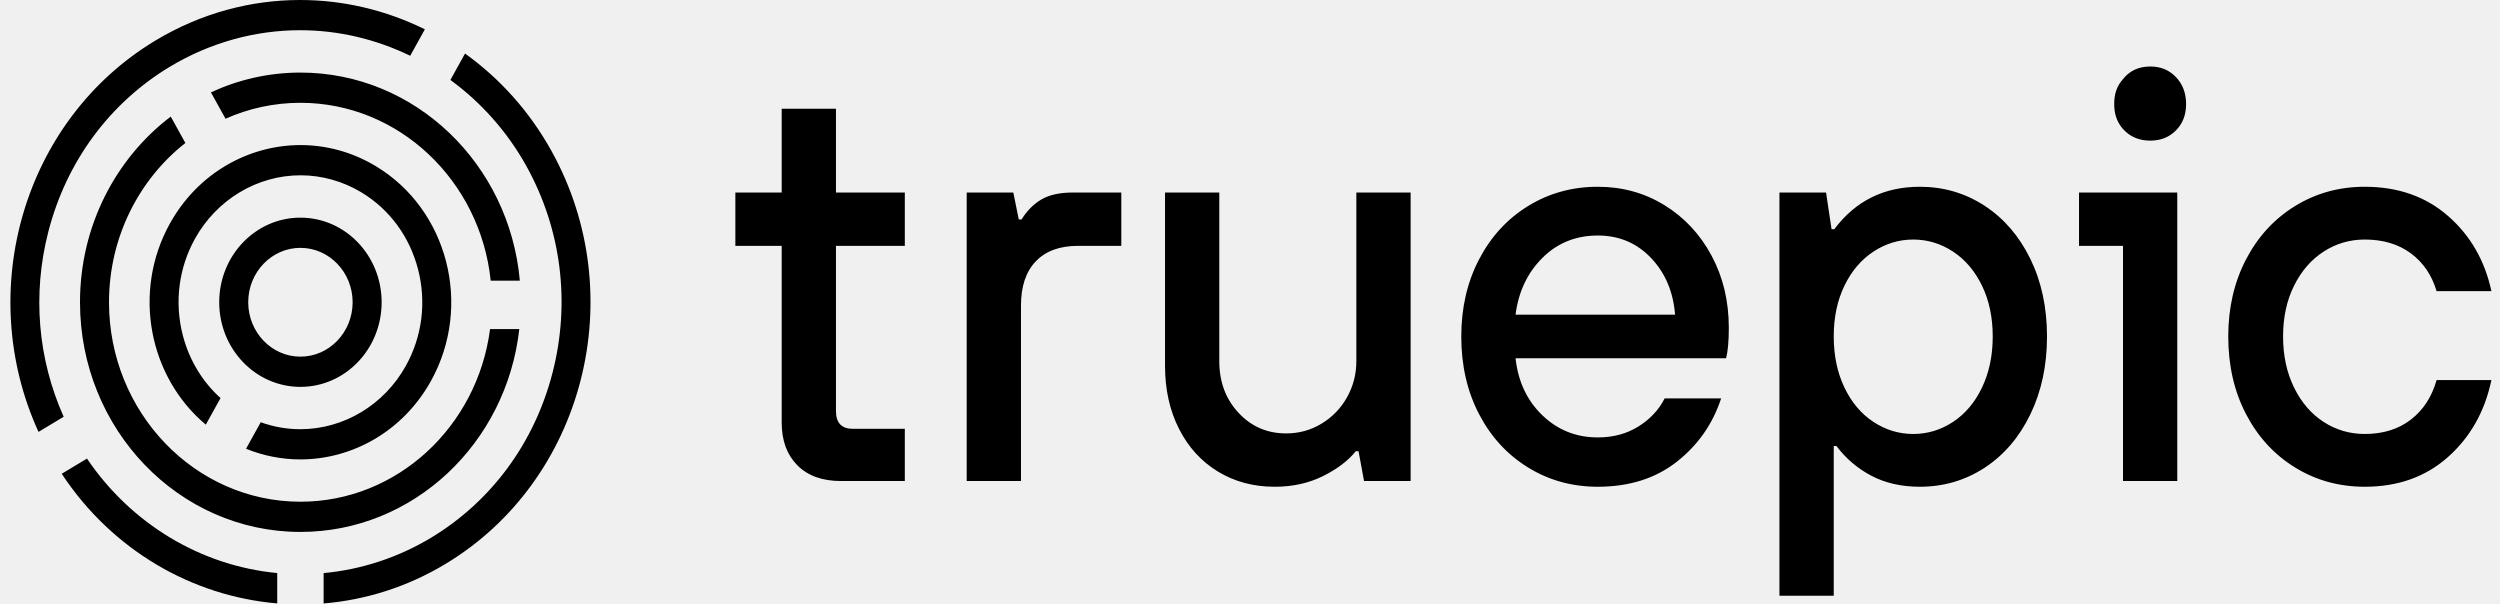
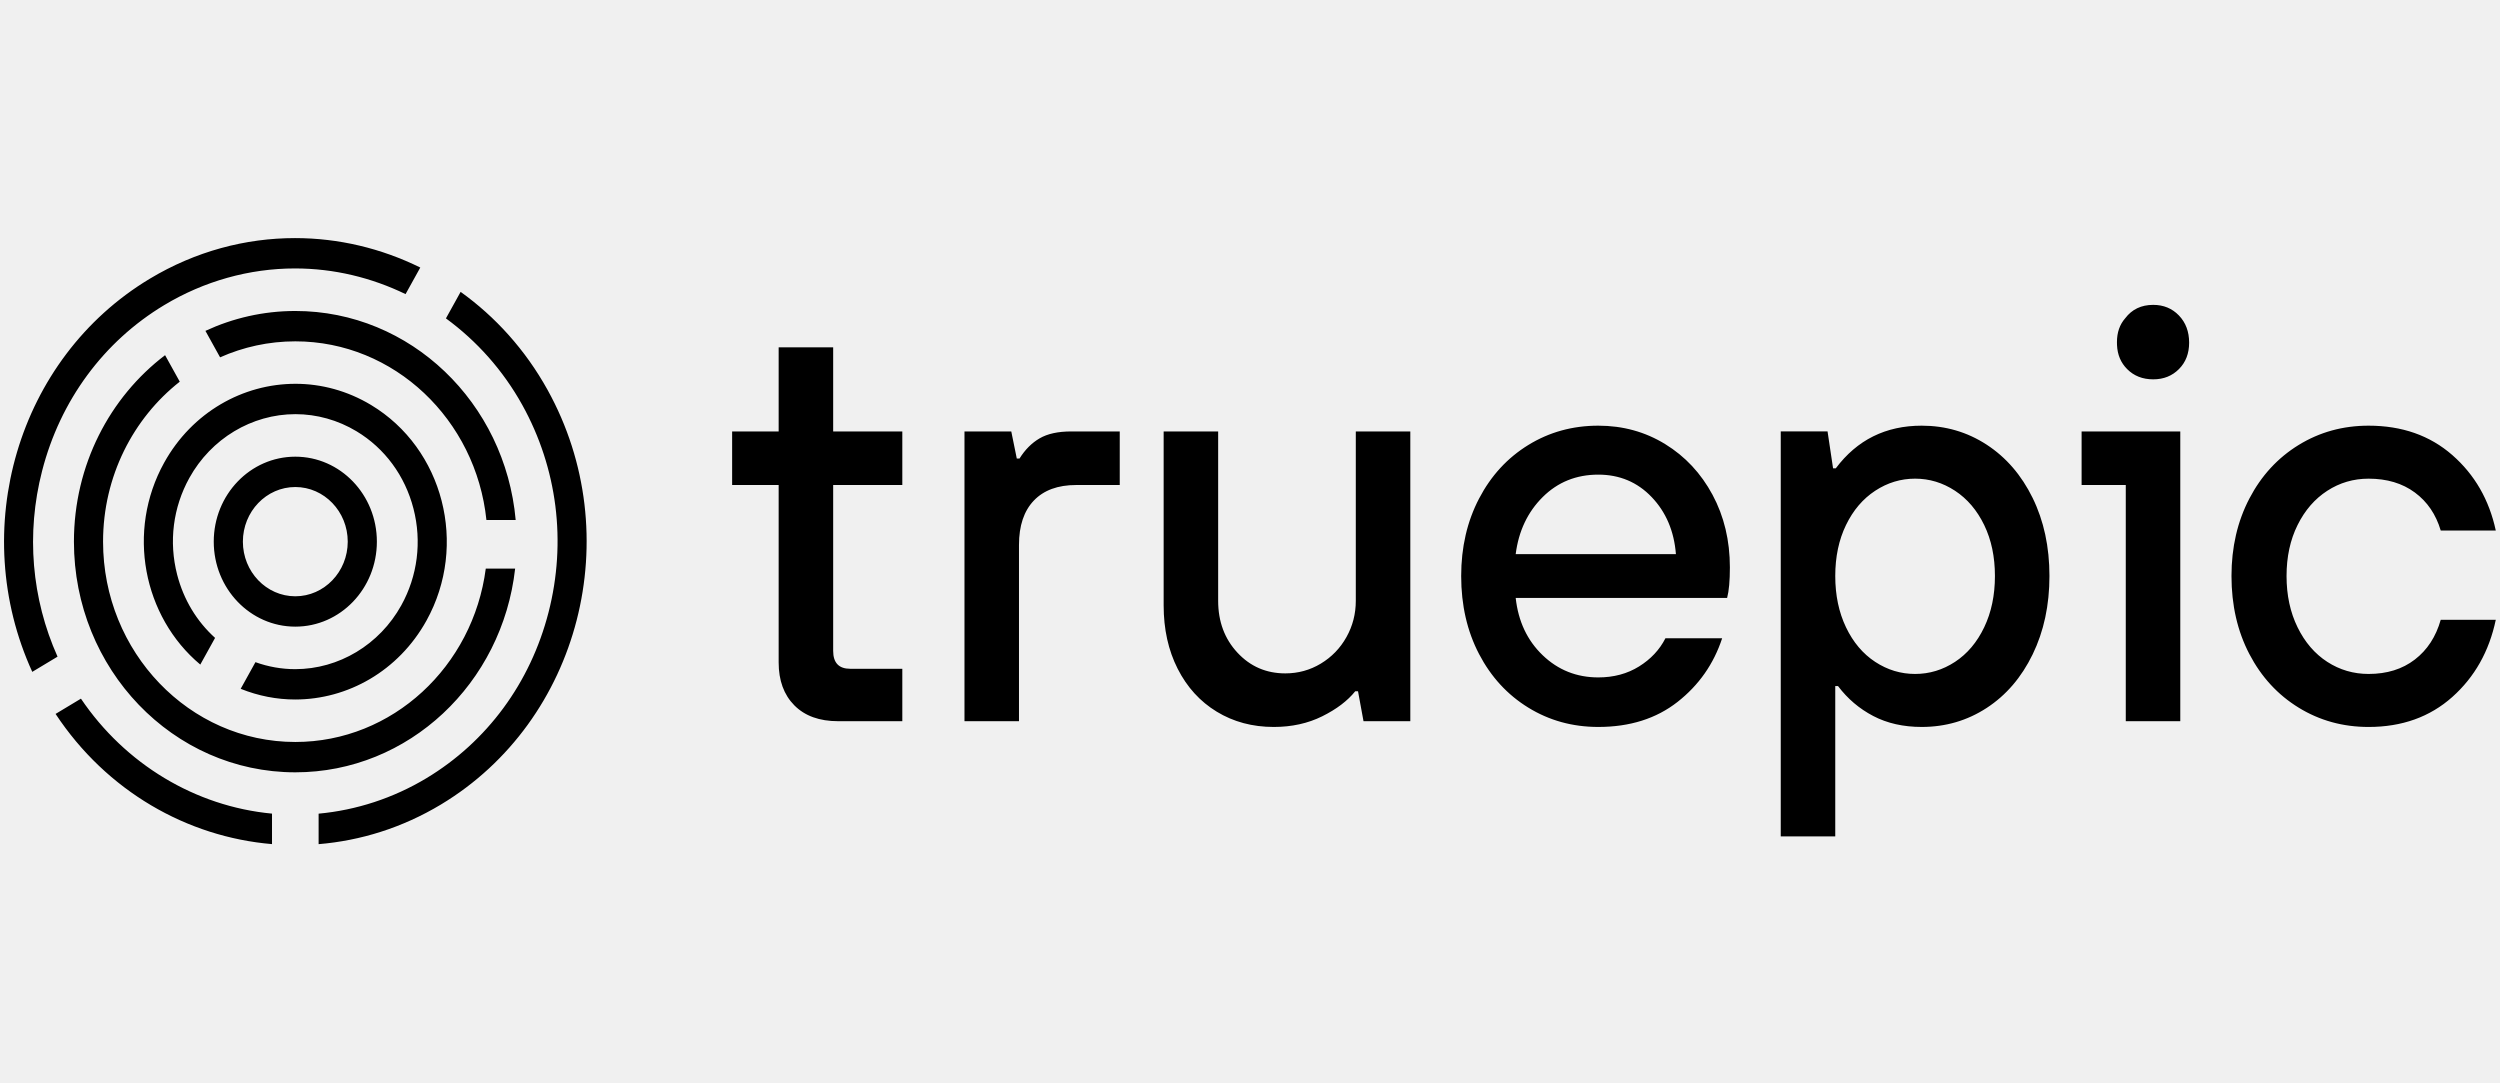
- <svg xmlns="http://www.w3.org/2000/svg" width="232" height="56" viewBox="0 0 232 56" fill="none">
-   <g clip-path="url(#clip0_1460_7106)">
-     <path fill-rule="evenodd" clip-rule="evenodd" d="M15.768 6.191C10.164 9.562 6.156 15.004 4.481 21.517C2.994 27.301 3.511 33.312 5.91 38.675L3.575 40.08C-2.403 27.004 2.177 11.128 14.422 3.762C18.661 1.212 23.288 0 27.854 0C31.861 0 35.819 0.939 39.427 2.721L38.067 5.176C34.912 3.647 31.437 2.804 27.854 2.804C23.63 2.804 19.45 3.975 15.768 6.191ZM43.155 4.968L41.797 7.419C44.639 9.498 47.071 12.206 48.858 15.429C52.093 21.268 52.952 28.07 51.277 34.582C49.603 41.094 45.595 46.537 39.991 49.908C36.929 51.75 33.522 52.858 30.032 53.183V56C33.897 55.68 37.755 54.491 41.337 52.337C54.21 44.592 58.621 27.44 51.188 14.027C49.121 10.296 46.348 7.259 43.155 4.968ZM8.072 42.556L5.728 43.966C10.444 51.108 17.884 55.332 25.726 55.996V53.179C18.644 52.509 12.162 48.609 8.072 42.556ZM48.191 30.536H45.478C44.309 39.57 36.865 46.559 27.88 46.559C18.084 46.559 10.116 38.256 10.116 28.049C10.116 22.016 12.902 16.649 17.202 13.267L15.845 10.818C10.743 14.694 7.424 20.966 7.424 28.049C7.424 39.821 16.582 49.363 27.88 49.363C38.369 49.363 47.009 41.135 48.191 30.536ZM27.88 6.735C38.529 6.735 47.274 15.216 48.242 26.048H45.538C44.577 16.78 37.026 9.54 27.88 9.54C25.414 9.54 23.064 10.067 20.928 11.017L19.574 8.572C22.113 7.395 24.921 6.735 27.88 6.735ZM35.416 28.049C35.416 23.712 32.042 20.197 27.88 20.197C23.718 20.197 20.343 23.712 20.343 28.049C20.343 32.386 23.718 35.902 27.88 35.902C32.042 35.902 35.416 32.386 35.416 28.049ZM23.035 28.049C23.035 25.265 25.208 23.001 27.88 23.001C30.551 23.001 32.724 25.265 32.724 28.049C32.724 30.832 30.551 33.097 27.88 33.097C25.208 33.097 23.035 30.832 23.035 28.049ZM34.877 15.42C41.572 19.447 43.865 28.366 40 35.341C37.408 40.019 32.703 42.634 27.866 42.634C26.176 42.634 24.47 42.308 22.832 41.646L24.196 39.184C25.375 39.609 26.616 39.83 27.866 39.83C31.899 39.83 35.656 37.573 37.669 33.938C39.179 31.214 39.58 28.039 38.798 25C38.017 21.961 36.147 19.421 33.532 17.848C31.813 16.814 29.863 16.268 27.892 16.268C23.86 16.268 20.103 18.526 18.09 22.16C16.58 24.884 16.179 28.058 16.96 31.097C17.553 33.401 18.773 35.415 20.466 36.941L19.099 39.407C13.809 34.978 12.26 27.071 15.759 20.757C18.351 16.078 23.055 13.463 27.892 13.463C30.267 13.463 32.673 14.094 34.877 15.42ZM72.541 22.814V39.209C72.541 40.878 73.024 42.199 73.991 43.175C74.958 44.151 76.306 44.639 78.036 44.639H83.967V39.795H79.155C78.103 39.795 77.578 39.245 77.578 38.144V22.814H83.967V17.865H77.578V10.093H72.541V17.865H68.242V22.814H72.541ZM94.798 20.366C95.306 19.55 95.925 18.929 96.654 18.503C97.384 18.077 98.359 17.865 99.58 17.865H104.057V22.815H100.038C98.341 22.815 97.036 23.294 96.121 24.252C95.205 25.21 94.747 26.577 94.747 28.351V44.639H89.71V17.865H94.035L94.543 20.366H94.798ZM125.869 33.514C125.869 34.72 125.581 35.839 125.005 36.867C124.427 37.897 123.639 38.712 122.638 39.316C121.638 39.92 120.544 40.221 119.357 40.221C117.593 40.221 116.118 39.582 114.931 38.304C113.743 37.027 113.15 35.43 113.15 33.514V17.865H108.114V33.939C108.114 36.14 108.546 38.091 109.411 39.795C110.276 41.498 111.479 42.821 113.023 43.761C114.566 44.7 116.321 45.171 118.289 45.171C119.95 45.171 121.443 44.842 122.766 44.186C124.089 43.53 125.106 42.758 125.818 41.871H126.073L126.582 44.639H130.906V17.865H125.869V33.514ZM148.275 17.332C150.546 17.332 152.607 17.9 154.455 19.035C156.304 20.171 157.762 21.732 158.831 23.719C159.899 25.707 160.434 27.942 160.434 30.426C160.434 31.668 160.349 32.608 160.179 33.247H140.643C140.88 35.412 141.712 37.178 143.135 38.543C144.561 39.91 146.273 40.593 148.275 40.593C149.699 40.593 150.953 40.256 152.04 39.581C153.124 38.907 153.938 38.038 154.481 36.973H159.721C158.94 39.351 157.567 41.311 155.601 42.855C153.634 44.399 151.191 45.17 148.275 45.17C145.9 45.17 143.746 44.577 141.813 43.387C139.88 42.199 138.361 40.548 137.26 38.437C136.157 36.326 135.606 33.921 135.606 31.224C135.606 28.562 136.157 26.177 137.26 24.065C138.361 21.954 139.88 20.304 141.813 19.115C143.746 17.927 145.9 17.332 148.275 17.332ZM143.135 23.932C141.745 25.316 140.914 27.072 140.643 29.201H155.448C155.278 27.072 154.532 25.316 153.209 23.932C151.887 22.548 150.241 21.856 148.275 21.856C146.24 21.856 144.525 22.548 143.135 23.932ZM184.162 19.088C182.363 17.917 180.363 17.332 178.158 17.332C174.834 17.332 172.188 18.645 170.222 21.271H169.968L169.458 17.864H165.133V55.284H170.171V41.391H170.424C171.307 42.562 172.392 43.485 173.682 44.159C174.97 44.832 176.462 45.17 178.158 45.17C180.363 45.17 182.363 44.585 184.162 43.414C185.959 42.243 187.375 40.593 188.41 38.463C189.444 36.334 189.962 33.921 189.962 31.224C189.962 28.528 189.444 26.124 188.41 24.012C187.375 21.901 185.959 20.259 184.162 19.088ZM183.932 35.962C183.271 37.346 182.372 38.41 181.237 39.156C180.1 39.901 178.871 40.273 177.548 40.273C176.224 40.273 174.995 39.901 173.86 39.156C172.723 38.41 171.825 37.346 171.163 35.962C170.501 34.578 170.171 32.999 170.171 31.224C170.171 29.45 170.501 27.88 171.163 26.514C171.825 25.148 172.723 24.091 173.86 23.346C174.995 22.601 176.224 22.229 177.548 22.229C178.871 22.229 180.1 22.601 181.237 23.346C182.372 24.091 183.271 25.148 183.932 26.514C184.594 27.88 184.925 29.45 184.925 31.224C184.925 32.999 184.594 34.578 183.932 35.962ZM219.45 40.273C221.146 40.273 222.57 39.83 223.724 38.943C224.877 38.056 225.673 36.832 226.116 35.27H231.203C230.592 38.18 229.253 40.558 227.184 42.403C225.114 44.248 222.536 45.17 219.45 45.17C217.076 45.17 214.923 44.577 212.99 43.387C211.056 42.199 209.537 40.549 208.435 38.437C207.334 36.326 206.782 33.921 206.782 31.224C206.782 28.563 207.334 26.177 208.435 24.065C209.537 21.954 211.056 20.304 212.99 19.115C214.923 17.927 217.076 17.332 219.45 17.332C222.536 17.332 225.114 18.237 227.184 20.046C229.253 21.856 230.592 24.181 231.203 27.019H226.116C225.673 25.529 224.877 24.358 223.724 23.506C222.57 22.655 221.146 22.229 219.45 22.229C218.06 22.229 216.787 22.601 215.634 23.347C214.482 24.092 213.565 25.148 212.888 26.514C212.209 27.88 211.869 29.45 211.869 31.224C211.869 32.999 212.209 34.578 212.888 35.962C213.565 37.346 214.482 38.41 215.634 39.156C216.787 39.901 218.06 40.273 219.45 40.273ZM199.551 6.17C198.448 6.17 197.585 6.582 196.963 7.407C196.453 7.986 196.199 8.72 196.199 9.61C196.199 9.679 196.2 9.818 196.204 9.885C196.244 10.778 196.555 11.518 197.141 12.104C197.769 12.736 198.572 13.051 199.551 13.051C200.505 13.051 201.299 12.736 201.927 12.104C202.555 11.473 202.869 10.659 202.869 9.663C202.869 8.644 202.555 7.806 201.927 7.152C201.299 6.497 200.505 6.17 199.551 6.17ZM197.015 22.815H192.933V17.865H202.051V44.639H197.015V22.815Z" fill="black" />
-   </g>
-   <defs>
-     <clipPath id="clip0_1460_7106">
-       <rect width="230.533" height="56" fill="white" transform="translate(0.966797)" />
-     </clipPath>
-   </defs>
+ <svg xmlns="http://www.w3.org/2000/svg" width="231" height="100" viewBox="0 0 231 100" fill="none">
+   <path fill-rule="evenodd" clip-rule="evenodd" d="M15.175 28.191C9.571 31.562 5.563 37.004 3.889 43.517C2.401 49.301 2.918 55.312 5.317 60.675L2.982 62.08C-2.995 49.004 1.584 33.128 13.829 25.762C18.068 23.212 22.695 22 27.262 22C31.268 22 35.226 22.939 38.834 24.721L37.474 27.176C34.319 25.647 30.844 24.804 27.262 24.804C23.037 24.804 18.857 25.975 15.175 28.191ZM42.562 26.968L41.204 29.419C44.046 31.498 46.478 34.206 48.265 37.429C51.5 43.268 52.359 50.07 50.684 56.582C49.01 63.094 45.002 68.537 39.398 71.908C36.336 73.75 32.929 74.858 29.44 75.183V78C33.304 77.68 37.163 76.491 40.744 74.337C53.617 66.592 58.028 49.44 50.596 36.027C48.528 32.296 45.755 29.259 42.562 26.968ZM7.479 64.556L5.135 65.966C9.851 73.108 17.291 77.332 25.133 77.996V75.179C18.051 74.509 11.569 70.609 7.479 64.556ZM47.599 52.536H44.886C43.716 61.57 36.272 68.559 27.287 68.559C17.492 68.559 9.523 60.256 9.523 50.049C9.523 44.016 12.309 38.649 16.61 35.267L15.253 32.818C10.15 36.694 6.831 42.966 6.831 50.049C6.831 61.821 15.989 71.363 27.287 71.363C37.776 71.363 46.416 63.135 47.599 52.536ZM27.287 28.735C37.936 28.735 46.681 37.216 47.649 48.048H44.945C43.984 38.78 36.433 31.54 27.287 31.54C24.821 31.54 22.472 32.067 20.336 33.017L18.981 30.572C21.52 29.395 24.328 28.735 27.287 28.735ZM34.823 50.049C34.823 45.712 31.449 42.197 27.287 42.197C23.125 42.197 19.75 45.712 19.75 50.049C19.75 54.386 23.125 57.902 27.287 57.902C31.449 57.902 34.823 54.386 34.823 50.049ZM22.442 50.049C22.442 47.265 24.615 45.001 27.287 45.001C29.958 45.001 32.131 47.265 32.131 50.049C32.131 52.832 29.958 55.097 27.287 55.097C24.615 55.097 22.442 52.832 22.442 50.049ZM34.285 37.42C40.979 41.447 43.272 50.366 39.407 57.341C36.815 62.019 32.111 64.634 27.273 64.634C25.583 64.634 23.878 64.308 22.239 63.646L23.603 61.184C24.783 61.609 26.024 61.83 27.273 61.83C31.306 61.83 35.063 59.573 37.077 55.938C38.586 53.214 38.987 50.039 38.206 47.001C37.424 43.961 35.554 41.421 32.939 39.848C31.22 38.814 29.27 38.268 27.299 38.268C23.267 38.268 19.511 40.526 17.497 44.16C15.987 46.884 15.586 50.059 16.368 53.097C16.96 55.401 18.18 57.415 19.873 58.941L18.507 61.407C13.216 56.978 11.667 49.071 15.166 42.757C17.758 38.078 22.463 35.463 27.299 35.463C29.674 35.463 32.081 36.094 34.285 37.42ZM71.948 44.815V61.209C71.948 62.878 72.432 64.199 73.398 65.175C74.365 66.151 75.713 66.639 77.443 66.639H83.374V61.795H78.562C77.511 61.795 76.985 61.245 76.985 60.144V44.815H83.374V39.865H76.985V32.093H71.948V39.865H67.649V44.815H71.948ZM94.205 42.366C94.713 41.55 95.332 40.929 96.062 40.503C96.791 40.077 97.766 39.865 98.987 39.865H103.464V44.815H99.445C97.749 44.815 96.443 45.294 95.528 46.252C94.612 47.21 94.154 48.577 94.154 50.351V66.639H89.118V39.865H93.442L93.951 42.366H94.205ZM125.276 55.514C125.276 56.72 124.988 57.839 124.412 58.867C123.835 59.897 123.046 60.712 122.046 61.316C121.045 61.92 119.951 62.221 118.764 62.221C117 62.221 115.525 61.582 114.338 60.304C113.151 59.027 112.558 57.43 112.558 55.514V39.865H107.521V55.939C107.521 58.14 107.953 60.091 108.818 61.795C109.683 63.498 110.886 64.821 112.43 65.761C113.973 66.7 115.728 67.171 117.696 67.171C119.357 67.171 120.85 66.842 122.173 66.186C123.496 65.53 124.513 64.758 125.225 63.871H125.48L125.989 66.639H130.313V39.865H125.276V55.514ZM147.682 39.332C149.953 39.332 152.014 39.9 153.862 41.035C155.711 42.171 157.169 43.732 158.238 45.719C159.306 47.707 159.841 49.943 159.841 52.426C159.841 53.668 159.756 54.608 159.586 55.247H140.05C140.287 57.412 141.119 59.178 142.542 60.543C143.968 61.91 145.681 62.593 147.682 62.593C149.106 62.593 150.361 62.256 151.447 61.581C152.532 60.907 153.345 60.038 153.888 58.973H159.128C158.347 61.351 156.974 63.311 155.008 64.855C153.041 66.399 150.598 67.17 147.682 67.17C145.307 67.17 143.153 66.577 141.22 65.387C139.287 64.199 137.769 62.548 136.667 60.437C135.564 58.326 135.013 55.921 135.013 53.224C135.013 50.562 135.564 48.177 136.667 46.065C137.769 43.954 139.287 42.304 141.22 41.115C143.153 39.926 145.307 39.332 147.682 39.332ZM142.542 45.932C141.152 47.316 140.321 49.072 140.05 51.201H154.855C154.686 49.072 153.939 47.316 152.616 45.932C151.294 44.548 149.648 43.856 147.682 43.856C145.647 43.856 143.933 44.548 142.542 45.932ZM183.569 41.088C181.77 39.917 179.77 39.332 177.565 39.332C174.241 39.332 171.595 40.645 169.629 43.271H169.375L168.866 39.864H164.541V77.284H169.578V63.391H169.832C170.714 64.562 171.799 65.485 173.089 66.159C174.377 66.832 175.869 67.17 177.565 67.17C179.77 67.17 181.77 66.585 183.569 65.414C185.366 64.243 186.782 62.593 187.817 60.463C188.851 58.334 189.369 55.921 189.369 53.224C189.369 50.528 188.851 48.124 187.817 46.012C186.782 43.901 185.366 42.26 183.569 41.088ZM183.34 57.962C182.678 59.346 181.78 60.41 180.644 61.156C179.507 61.901 178.278 62.273 176.955 62.273C175.632 62.273 174.403 61.901 173.267 61.156C172.13 60.41 171.232 59.346 170.57 57.962C169.908 56.578 169.578 54.999 169.578 53.224C169.578 51.45 169.908 49.88 170.57 48.514C171.232 47.148 172.13 46.092 173.267 45.346C174.403 44.601 175.632 44.228 176.955 44.228C178.278 44.228 179.507 44.601 180.644 45.346C181.78 46.092 182.678 47.148 183.34 48.514C184.002 49.88 184.332 51.45 184.332 53.224C184.332 54.999 184.002 56.578 183.34 57.962ZM218.857 62.273C220.553 62.273 221.977 61.83 223.131 60.943C224.284 60.056 225.08 58.832 225.523 57.27H230.61C229.999 60.18 228.66 62.558 226.591 64.403C224.522 66.248 221.943 67.171 218.857 67.171C216.483 67.171 214.33 66.577 212.397 65.387C210.463 64.199 208.944 62.549 207.843 60.437C206.741 58.326 206.189 55.921 206.189 53.224C206.189 50.563 206.741 48.177 207.843 46.065C208.944 43.954 210.463 42.304 212.397 41.115C214.33 39.927 216.483 39.332 218.857 39.332C221.943 39.332 224.522 40.237 226.591 42.046C228.66 43.856 229.999 46.181 230.61 49.019H225.523C225.08 47.529 224.284 46.358 223.131 45.506C221.977 44.655 220.553 44.229 218.857 44.229C217.467 44.229 216.194 44.601 215.041 45.347C213.889 46.092 212.972 47.148 212.295 48.514C211.616 49.88 211.277 51.45 211.277 53.224C211.277 54.999 211.616 56.578 212.295 57.962C212.972 59.346 213.889 60.41 215.041 61.156C216.194 61.901 217.467 62.273 218.857 62.273ZM198.958 28.17C197.855 28.17 196.992 28.582 196.37 29.407C195.861 29.986 195.606 30.72 195.606 31.61C195.606 31.679 195.607 31.818 195.612 31.885C195.651 32.778 195.962 33.517 196.548 34.104C197.176 34.736 197.979 35.051 198.958 35.051C199.913 35.051 200.706 34.736 201.334 34.104C201.962 33.473 202.276 32.66 202.276 31.663C202.276 30.644 201.962 29.806 201.334 29.152C200.706 28.497 199.913 28.17 198.958 28.17ZM196.422 44.815H192.34V39.865H201.458V66.638H196.422V44.815Z" fill="black" />
</svg>
